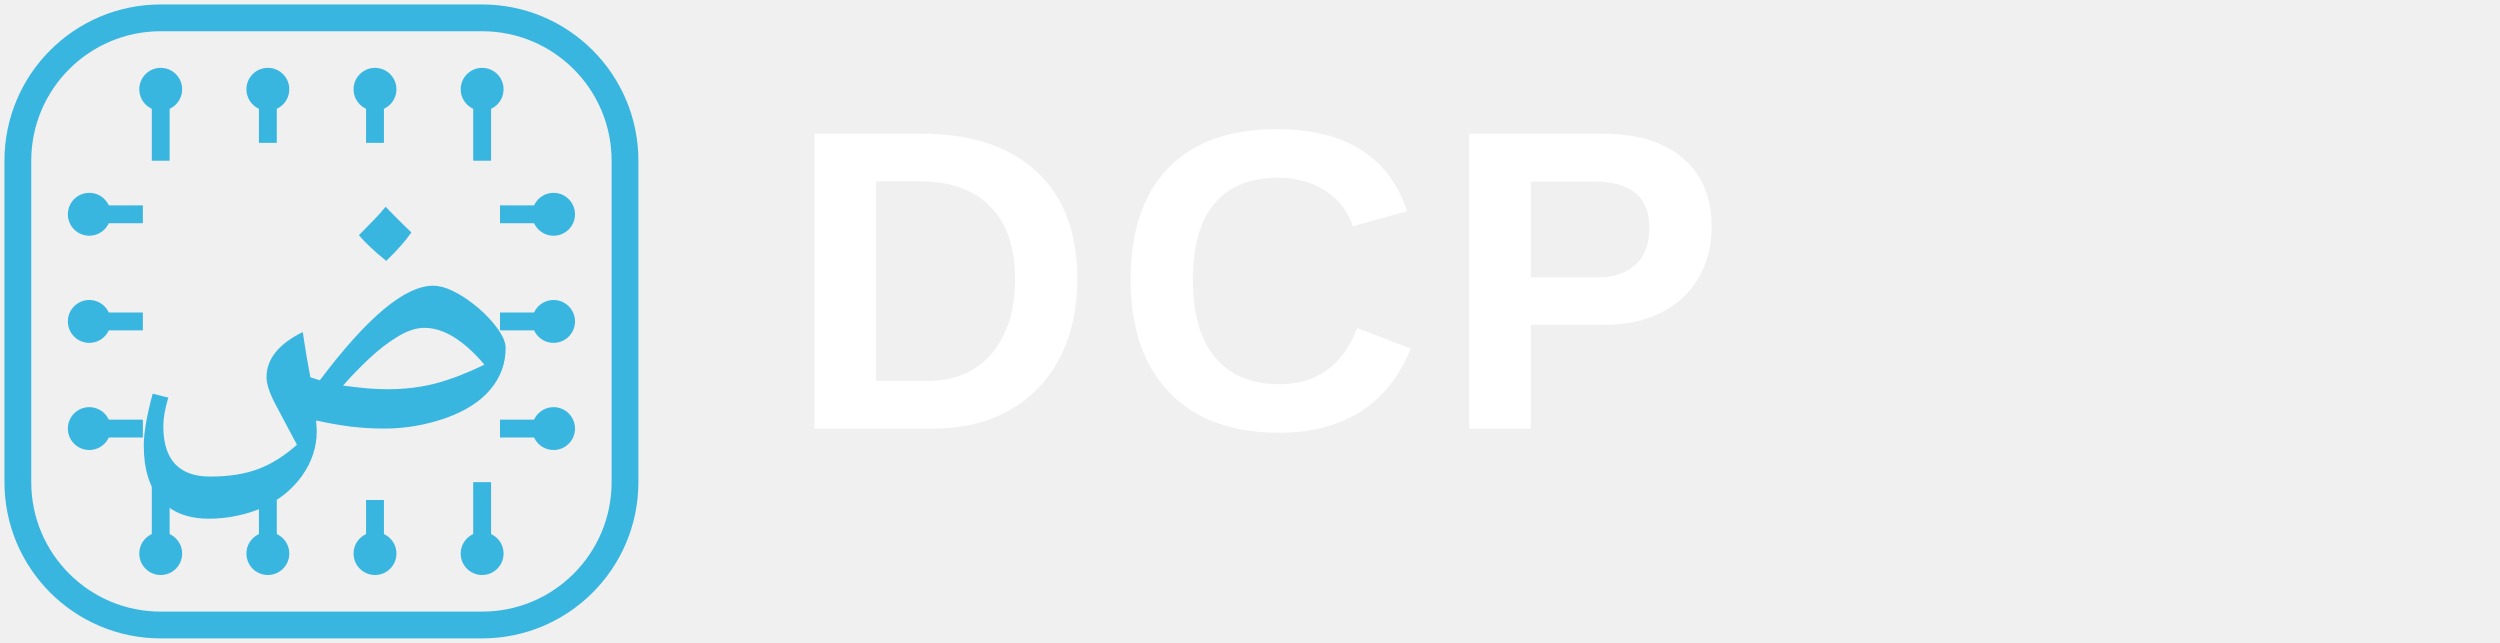
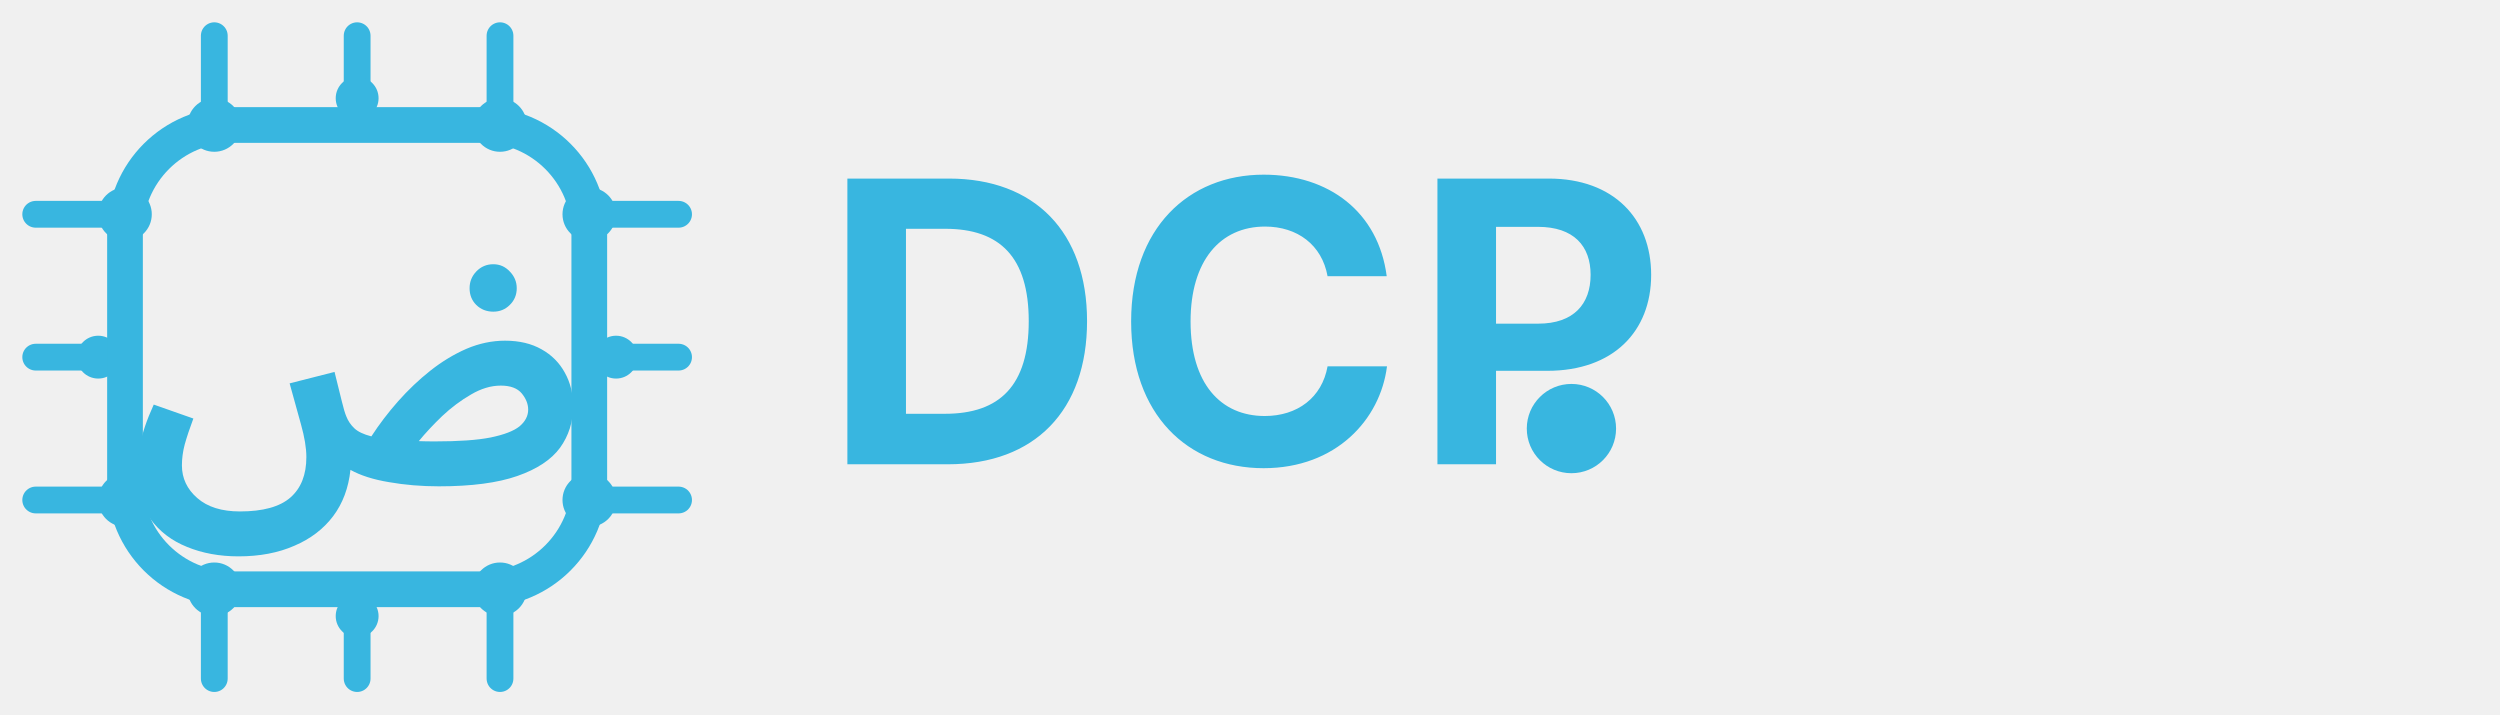
- <svg xmlns="http://www.w3.org/2000/svg" width="140" height="36" viewBox="0 0 140 36" fill="none">
-   <g transform="translate(1, 1)">
-     <rect x="0" y="0" width="34" height="34" rx="8" ry="8" fill="none" stroke="#38B6E0" stroke-width="1.5" />
-     <line x1="8" y1="4" x2="8" y2="8" stroke="#38B6E0" stroke-width="1" />
-     <line x1="14" y1="4" x2="14" y2="7" stroke="#38B6E0" stroke-width="1" />
-     <line x1="20" y1="4" x2="20" y2="7" stroke="#38B6E0" stroke-width="1" />
-     <line x1="26" y1="4" x2="26" y2="8" stroke="#38B6E0" stroke-width="1" />
-     <line x1="8" y1="26" x2="8" y2="30" stroke="#38B6E0" stroke-width="1" />
-     <line x1="14" y1="27" x2="14" y2="30" stroke="#38B6E0" stroke-width="1" />
-     <line x1="20" y1="27" x2="20" y2="30" stroke="#38B6E0" stroke-width="1" />
-     <line x1="26" y1="26" x2="26" y2="30" stroke="#38B6E0" stroke-width="1" />
-     <line x1="4" y1="11" x2="7" y2="11" stroke="#38B6E0" stroke-width="1" />
-     <line x1="4" y1="17" x2="7" y2="17" stroke="#38B6E0" stroke-width="1" />
-     <line x1="4" y1="23" x2="7" y2="23" stroke="#38B6E0" stroke-width="1" />
-     <line x1="27" y1="11" x2="30" y2="11" stroke="#38B6E0" stroke-width="1" />
-     <line x1="27" y1="17" x2="30" y2="17" stroke="#38B6E0" stroke-width="1" />
-     <line x1="27" y1="23" x2="30" y2="23" stroke="#38B6E0" stroke-width="1" />
-     <circle cx="8" cy="4" r="1.2" fill="#38B6E0" />
-     <circle cx="14" cy="4" r="1.2" fill="#38B6E0" />
-     <circle cx="20" cy="4" r="1.2" fill="#38B6E0" />
-     <circle cx="26" cy="4" r="1.2" fill="#38B6E0" />
-     <circle cx="8" cy="30" r="1.2" fill="#38B6E0" />
-     <circle cx="14" cy="30" r="1.2" fill="#38B6E0" />
-     <circle cx="20" cy="30" r="1.2" fill="#38B6E0" />
-     <circle cx="26" cy="30" r="1.2" fill="#38B6E0" />
-     <circle cx="4" cy="11" r="1.2" fill="#38B6E0" />
-     <circle cx="4" cy="17" r="1.2" fill="#38B6E0" />
-     <circle cx="4" cy="23" r="1.2" fill="#38B6E0" />
-     <circle cx="30" cy="11" r="1.2" fill="#38B6E0" />
-     <circle cx="30" cy="17" r="1.2" fill="#38B6E0" />
-     <circle cx="30" cy="23" r="1.2" fill="#38B6E0" />
-     <text x="17" y="23" font-family="'Traditional Arabic', 'Noto Naskh Arabic', 'Amiri', serif" font-size="20" font-weight="bold" fill="#38B6E0" text-anchor="middle">ض</text>
+ <svg xmlns="http://www.w3.org/2000/svg" width="140" height="40" viewBox="0 0 140 40" fill="none">
+   <g transform="translate(2, 2)">
+     <g stroke="#38B6E0" stroke-width="1.5" stroke-linecap="round">
+       <line x1="10" y1="0" x2="10" y2="5" />
+       <line x1="18" y1="0" x2="18" y2="3.5" />
+       <line x1="26" y1="0" x2="26" y2="5" />
+       <line x1="10" y1="36" x2="10" y2="31" />
+       <line x1="18" y1="36" x2="18" y2="32.5" />
+       <line x1="26" y1="36" x2="26" y2="31" />
+       <line x1="0" y1="10" x2="5" y2="10" />
+       <line x1="0" y1="18" x2="3.5" y2="18" />
+       <line x1="0" y1="26" x2="5" y2="26" />
+       <line x1="36" y1="10" x2="31" y2="10" />
+       <line x1="36" y1="18" x2="32.5" y2="18" />
+       <line x1="36" y1="26" x2="31" y2="26" />
+     </g>
+     <g fill="#38B6E0">
+       <circle cx="10" cy="5" r="1.5" />
+       <circle cx="18" cy="3.5" r="1.2" />
+       <circle cx="26" cy="5" r="1.5" />
+       <circle cx="10" cy="31" r="1.5" />
+       <circle cx="18" cy="32.5" r="1.2" />
+       <circle cx="26" cy="31" r="1.5" />
+       <circle cx="5" cy="10" r="1.5" />
+       <circle cx="3.5" cy="18" r="1.2" />
+       <circle cx="5" cy="26" r="1.5" />
+       <circle cx="31" cy="10" r="1.5" />
+       <circle cx="32.5" cy="18" r="1.2" />
+       <circle cx="31" cy="26" r="1.5" />
+     </g>
+     <rect x="5" y="5" width="26" height="26" rx="6" fill="none" stroke="#38B6E0" stroke-width="2" />
+     <text x="18" y="25" text-anchor="middle" font-family="'Noto Sans Arabic', 'Geeza Pro', 'Arial', sans-serif" font-size="18" font-weight="700" fill="#38B6E0">ض</text>
  </g>
-   <text x="44" y="24" font-family="Arial, 'Helvetica Neue', sans-serif" font-size="24" font-weight="700" letter-spacing="1" fill="#ffffff">DCP</text>
+   <text x="46" y="26" font-family="'Inter', 'Helvetica Neue', sans-serif" font-size="22" font-weight="700" letter-spacing="0.02em" fill="#38B6E0">DCP</text>
+   <circle cx="88" cy="24" r="2.5" fill="#38B6E0" />
</svg>
